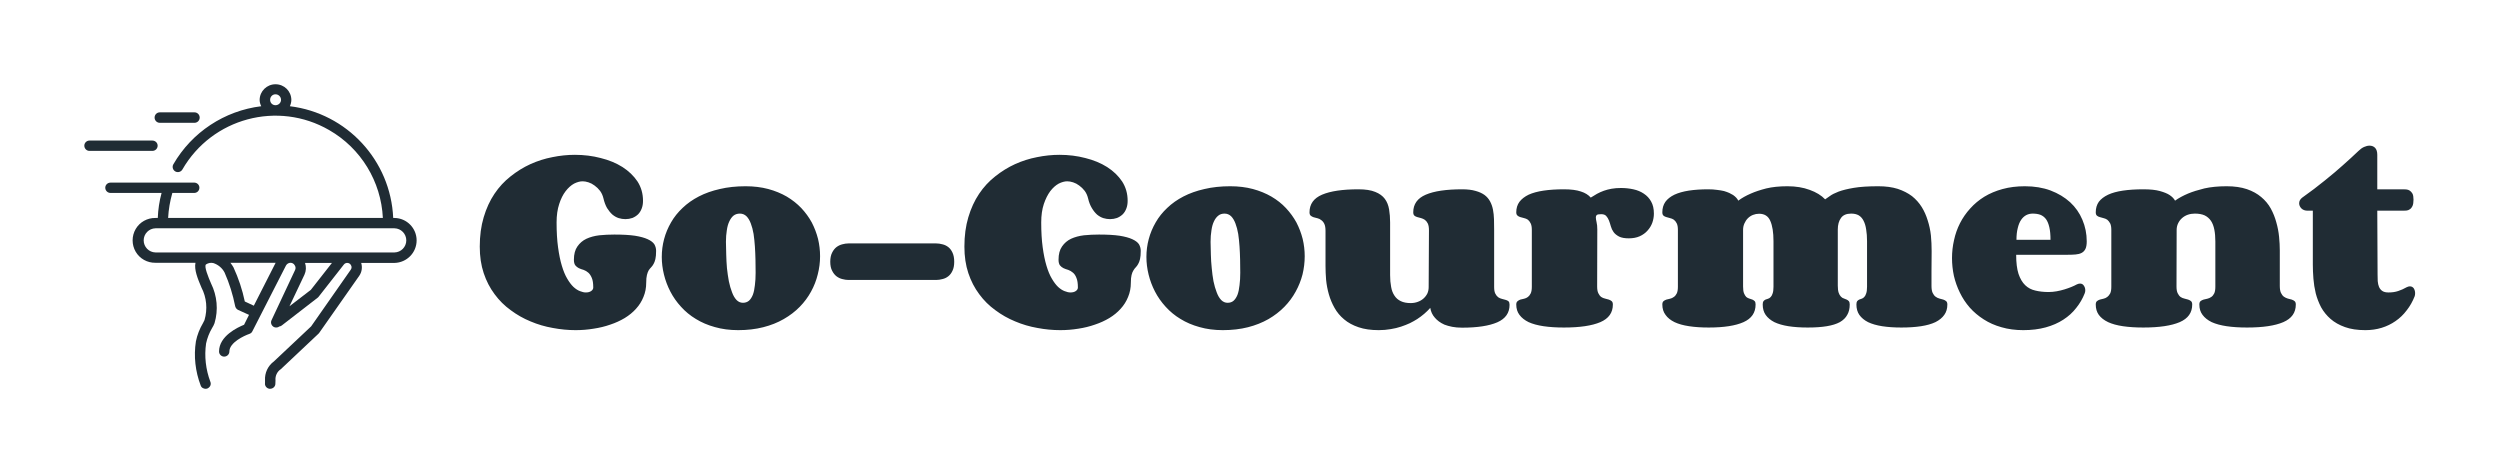
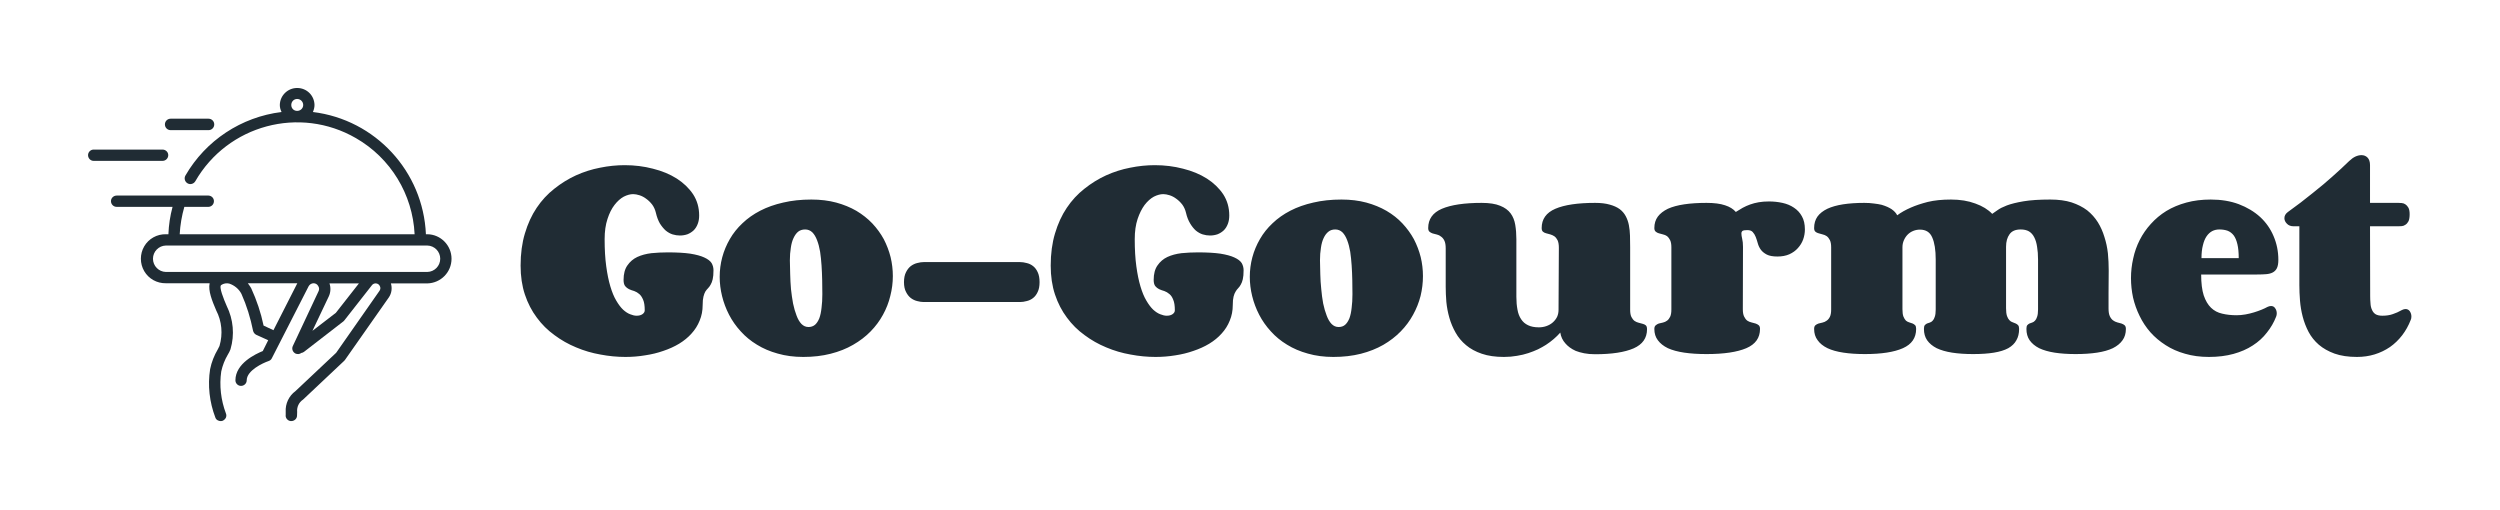
- <svg xmlns="http://www.w3.org/2000/svg" version="1.1" viewBox="0 0 17.183 3.252">
-   <g transform="matrix(1,0,0,1,3.265531,1.001129)">
+ <svg xmlns="http://www.w3.org/2000/svg" version="1.1" viewBox="0 0 15.709 3.199">
+   <g transform="matrix(1,0,0,1,3.239243,0.9748405)">
    <g>
-       <path d=" M 1.176 0.942 Q 1.176 0.995 1.157 1.04 Q 1.139 1.085 1.106 1.121 Q 1.074 1.157 1.028 1.185 Q 0.983 1.212 0.929 1.23 Q 0.875 1.249 0.814 1.258 Q 0.754 1.268 0.691 1.268 Q 0.613 1.268 0.534 1.253 Q 0.454 1.239 0.381 1.208 Q 0.308 1.178 0.245 1.131 Q 0.181 1.085 0.134 1.021 Q 0.086 0.957 0.059 0.876 Q 0.032 0.795 0.032 0.694 Q 0.032 0.582 0.059 0.492 Q 0.086 0.401 0.133 0.331 Q 0.18 0.261 0.244 0.211 Q 0.308 0.16 0.38 0.127 Q 0.453 0.094 0.531 0.079 Q 0.609 0.063 0.686 0.063 Q 0.779 0.063 0.863 0.085 Q 0.948 0.106 1.013 0.147 Q 1.077 0.188 1.116 0.246 Q 1.154 0.305 1.154 0.379 Q 1.154 0.409 1.145 0.432 Q 1.136 0.456 1.12 0.472 Q 1.103 0.488 1.081 0.497 Q 1.058 0.505 1.033 0.505 Q 1.01 0.505 0.987 0.498 Q 0.965 0.491 0.944 0.474 Q 0.924 0.456 0.907 0.429 Q 0.891 0.401 0.882 0.362 Q 0.875 0.333 0.859 0.311 Q 0.842 0.289 0.821 0.274 Q 0.801 0.259 0.779 0.252 Q 0.757 0.245 0.739 0.245 Q 0.712 0.245 0.68 0.261 Q 0.649 0.278 0.622 0.313 Q 0.595 0.348 0.578 0.401 Q 0.56 0.455 0.56 0.528 Q 0.56 0.625 0.57 0.698 Q 0.58 0.772 0.596 0.825 Q 0.612 0.879 0.633 0.914 Q 0.654 0.95 0.676 0.971 Q 0.699 0.992 0.721 1 Q 0.743 1.009 0.761 1.009 Q 0.784 1.009 0.798 0.999 Q 0.812 0.989 0.812 0.975 Q 0.812 0.932 0.802 0.909 Q 0.792 0.885 0.778 0.873 Q 0.763 0.86 0.746 0.854 Q 0.728 0.849 0.713 0.842 Q 0.699 0.835 0.689 0.823 Q 0.679 0.81 0.679 0.784 Q 0.679 0.727 0.703 0.693 Q 0.727 0.658 0.765 0.64 Q 0.804 0.622 0.854 0.616 Q 0.904 0.611 0.957 0.611 Q 1.042 0.611 1.098 0.619 Q 1.154 0.628 1.186 0.643 Q 1.219 0.658 1.232 0.678 Q 1.244 0.699 1.244 0.723 Q 1.244 0.759 1.239 0.78 Q 1.234 0.801 1.226 0.814 Q 1.219 0.827 1.21 0.836 Q 1.201 0.845 1.193 0.857 Q 1.186 0.869 1.181 0.889 Q 1.176 0.908 1.176 0.942 M 1.808 1.268 Q 1.721 1.268 1.648 1.247 Q 1.575 1.227 1.517 1.191 Q 1.459 1.156 1.415 1.107 Q 1.371 1.059 1.342 1.003 Q 1.313 0.947 1.298 0.886 Q 1.283 0.825 1.283 0.765 Q 1.283 0.702 1.299 0.642 Q 1.315 0.582 1.347 0.527 Q 1.378 0.473 1.426 0.428 Q 1.474 0.382 1.538 0.349 Q 1.602 0.316 1.682 0.298 Q 1.762 0.279 1.859 0.279 Q 1.944 0.279 2.015 0.298 Q 2.085 0.317 2.142 0.35 Q 2.199 0.384 2.242 0.429 Q 2.285 0.475 2.314 0.528 Q 2.342 0.582 2.357 0.641 Q 2.371 0.7 2.371 0.76 Q 2.371 0.823 2.355 0.885 Q 2.34 0.947 2.309 1.003 Q 2.278 1.06 2.231 1.108 Q 2.184 1.156 2.121 1.192 Q 2.059 1.228 1.98 1.248 Q 1.902 1.268 1.808 1.268 M 1.841 1.08 Q 1.865 1.08 1.882 1.066 Q 1.898 1.052 1.909 1.025 Q 1.919 0.998 1.923 0.959 Q 1.928 0.921 1.928 0.873 Q 1.928 0.831 1.927 0.785 Q 1.926 0.738 1.923 0.693 Q 1.92 0.648 1.914 0.607 Q 1.907 0.566 1.895 0.535 Q 1.883 0.503 1.865 0.485 Q 1.846 0.467 1.82 0.467 Q 1.794 0.467 1.776 0.481 Q 1.759 0.495 1.747 0.521 Q 1.735 0.546 1.73 0.582 Q 1.724 0.618 1.724 0.661 Q 1.724 0.702 1.726 0.749 Q 1.727 0.795 1.731 0.842 Q 1.736 0.888 1.744 0.932 Q 1.753 0.975 1.766 1.008 Q 1.778 1.041 1.797 1.061 Q 1.816 1.08 1.841 1.08 M 2.441 0.798 Q 2.441 0.76 2.454 0.735 Q 2.466 0.711 2.484 0.697 Q 2.503 0.683 2.524 0.678 Q 2.546 0.672 2.565 0.672 L 3.17 0.672 Q 3.19 0.672 3.212 0.678 Q 3.234 0.683 3.252 0.697 Q 3.27 0.711 3.281 0.735 Q 3.293 0.76 3.293 0.798 Q 3.293 0.836 3.281 0.86 Q 3.27 0.884 3.252 0.898 Q 3.234 0.912 3.212 0.917 Q 3.19 0.923 3.17 0.923 L 2.565 0.923 Q 2.546 0.923 2.524 0.917 Q 2.503 0.912 2.484 0.898 Q 2.466 0.884 2.454 0.86 Q 2.441 0.836 2.441 0.798 M 4.507 0.942 Q 4.507 0.995 4.488 1.04 Q 4.47 1.085 4.437 1.121 Q 4.405 1.157 4.359 1.185 Q 4.314 1.212 4.26 1.23 Q 4.206 1.249 4.146 1.258 Q 4.085 1.268 4.022 1.268 Q 3.944 1.268 3.865 1.253 Q 3.785 1.239 3.712 1.208 Q 3.639 1.178 3.576 1.131 Q 3.512 1.085 3.465 1.021 Q 3.417 0.957 3.39 0.876 Q 3.363 0.795 3.363 0.694 Q 3.363 0.582 3.39 0.492 Q 3.417 0.401 3.464 0.331 Q 3.511 0.261 3.575 0.211 Q 3.639 0.16 3.711 0.127 Q 3.784 0.094 3.862 0.079 Q 3.94 0.063 4.017 0.063 Q 4.11 0.063 4.194 0.085 Q 4.279 0.106 4.344 0.147 Q 4.408 0.188 4.447 0.246 Q 4.485 0.305 4.485 0.379 Q 4.485 0.409 4.476 0.432 Q 4.467 0.456 4.451 0.472 Q 4.434 0.488 4.412 0.497 Q 4.389 0.505 4.364 0.505 Q 4.341 0.505 4.318 0.498 Q 4.296 0.491 4.275 0.474 Q 4.255 0.456 4.239 0.429 Q 4.222 0.401 4.213 0.362 Q 4.206 0.333 4.19 0.311 Q 4.173 0.289 4.152 0.274 Q 4.132 0.259 4.11 0.252 Q 4.088 0.245 4.07 0.245 Q 4.043 0.245 4.011 0.261 Q 3.98 0.278 3.953 0.313 Q 3.927 0.348 3.909 0.401 Q 3.891 0.455 3.891 0.528 Q 3.891 0.625 3.901 0.698 Q 3.911 0.772 3.927 0.825 Q 3.943 0.879 3.964 0.914 Q 3.985 0.95 4.007 0.971 Q 4.03 0.992 4.052 1 Q 4.074 1.009 4.092 1.009 Q 4.115 1.009 4.129 0.999 Q 4.143 0.989 4.143 0.975 Q 4.143 0.932 4.133 0.909 Q 4.124 0.885 4.109 0.873 Q 4.094 0.86 4.077 0.854 Q 4.059 0.849 4.044 0.842 Q 4.03 0.835 4.02 0.823 Q 4.01 0.81 4.01 0.784 Q 4.01 0.727 4.034 0.693 Q 4.058 0.658 4.096 0.64 Q 4.135 0.622 4.185 0.616 Q 4.235 0.611 4.288 0.611 Q 4.373 0.611 4.429 0.619 Q 4.485 0.628 4.517 0.643 Q 4.55 0.658 4.563 0.678 Q 4.575 0.699 4.575 0.723 Q 4.575 0.759 4.57 0.78 Q 4.565 0.801 4.557 0.814 Q 4.55 0.827 4.541 0.836 Q 4.532 0.845 4.525 0.857 Q 4.517 0.869 4.512 0.889 Q 4.507 0.908 4.507 0.942 M 5.139 1.268 Q 5.052 1.268 4.979 1.247 Q 4.906 1.227 4.848 1.191 Q 4.79 1.156 4.746 1.107 Q 4.702 1.059 4.673 1.003 Q 4.644 0.947 4.629 0.886 Q 4.614 0.825 4.614 0.765 Q 4.614 0.702 4.63 0.642 Q 4.646 0.582 4.678 0.527 Q 4.709 0.473 4.757 0.428 Q 4.805 0.382 4.869 0.349 Q 4.933 0.316 5.013 0.298 Q 5.093 0.279 5.19 0.279 Q 5.275 0.279 5.346 0.298 Q 5.416 0.317 5.473 0.35 Q 5.531 0.384 5.573 0.429 Q 5.616 0.475 5.645 0.528 Q 5.673 0.582 5.688 0.641 Q 5.702 0.7 5.702 0.76 Q 5.702 0.823 5.687 0.885 Q 5.671 0.947 5.64 1.003 Q 5.609 1.06 5.562 1.108 Q 5.515 1.156 5.453 1.192 Q 5.39 1.228 5.312 1.248 Q 5.233 1.268 5.139 1.268 M 5.172 1.08 Q 5.197 1.08 5.213 1.066 Q 5.229 1.052 5.24 1.025 Q 5.25 0.998 5.254 0.959 Q 5.259 0.921 5.259 0.873 Q 5.259 0.831 5.258 0.785 Q 5.257 0.738 5.254 0.693 Q 5.251 0.648 5.245 0.607 Q 5.238 0.566 5.226 0.535 Q 5.214 0.503 5.196 0.485 Q 5.177 0.467 5.151 0.467 Q 5.125 0.467 5.108 0.481 Q 5.09 0.495 5.078 0.521 Q 5.066 0.546 5.061 0.582 Q 5.055 0.618 5.055 0.661 Q 5.055 0.702 5.057 0.749 Q 5.058 0.795 5.063 0.842 Q 5.067 0.888 5.075 0.932 Q 5.084 0.975 5.097 1.008 Q 5.109 1.041 5.128 1.061 Q 5.147 1.08 5.172 1.08 M 6.556 0.582 Q 6.556 0.552 6.548 0.535 Q 6.54 0.519 6.528 0.51 Q 6.516 0.502 6.502 0.498 Q 6.488 0.495 6.476 0.491 Q 6.464 0.488 6.456 0.481 Q 6.448 0.474 6.448 0.458 Q 6.448 0.374 6.534 0.337 Q 6.62 0.3 6.784 0.3 Q 6.839 0.3 6.876 0.311 Q 6.913 0.321 6.938 0.339 Q 6.962 0.357 6.976 0.383 Q 6.99 0.409 6.996 0.44 Q 7.002 0.471 7.003 0.506 Q 7.004 0.541 7.004 0.579 L 7.004 0.972 Q 7.004 1.001 7.012 1.017 Q 7.02 1.033 7.032 1.042 Q 7.044 1.05 7.057 1.053 Q 7.071 1.056 7.083 1.06 Q 7.095 1.063 7.103 1.07 Q 7.11 1.077 7.11 1.094 Q 7.11 1.177 7.026 1.214 Q 6.941 1.251 6.784 1.251 Q 6.745 1.251 6.715 1.245 Q 6.685 1.239 6.662 1.23 Q 6.64 1.22 6.624 1.208 Q 6.608 1.196 6.597 1.183 Q 6.571 1.154 6.565 1.115 Q 6.527 1.158 6.475 1.192 Q 6.453 1.206 6.425 1.22 Q 6.397 1.233 6.364 1.244 Q 6.331 1.255 6.293 1.261 Q 6.254 1.268 6.211 1.268 Q 6.13 1.268 6.072 1.248 Q 6.013 1.228 5.973 1.194 Q 5.932 1.16 5.907 1.115 Q 5.882 1.071 5.868 1.022 Q 5.854 0.973 5.849 0.922 Q 5.845 0.872 5.845 0.827 L 5.845 0.586 Q 5.845 0.555 5.837 0.538 Q 5.829 0.521 5.816 0.512 Q 5.804 0.502 5.79 0.499 Q 5.776 0.496 5.763 0.492 Q 5.751 0.488 5.743 0.481 Q 5.735 0.474 5.735 0.458 Q 5.735 0.374 5.821 0.337 Q 5.908 0.3 6.071 0.3 Q 6.144 0.3 6.187 0.318 Q 6.23 0.335 6.253 0.366 Q 6.275 0.396 6.282 0.438 Q 6.289 0.48 6.289 0.528 L 6.289 0.89 Q 6.289 0.935 6.296 0.971 Q 6.302 1.006 6.319 1.031 Q 6.335 1.056 6.363 1.069 Q 6.39 1.082 6.43 1.082 Q 6.456 1.082 6.478 1.074 Q 6.501 1.066 6.518 1.051 Q 6.535 1.036 6.545 1.016 Q 6.554 0.996 6.554 0.972 L 6.556 0.582 M 7.712 0.968 Q 7.712 0.998 7.72 1.014 Q 7.728 1.031 7.74 1.04 Q 7.752 1.048 7.766 1.051 Q 7.78 1.055 7.792 1.058 Q 7.804 1.062 7.812 1.069 Q 7.82 1.076 7.82 1.092 Q 7.82 1.176 7.734 1.213 Q 7.647 1.25 7.484 1.25 Q 7.405 1.25 7.344 1.241 Q 7.283 1.232 7.241 1.213 Q 7.2 1.193 7.178 1.163 Q 7.156 1.134 7.156 1.092 Q 7.156 1.076 7.165 1.069 Q 7.173 1.062 7.184 1.058 Q 7.196 1.055 7.21 1.052 Q 7.224 1.049 7.236 1.04 Q 7.247 1.032 7.255 1.016 Q 7.263 1 7.263 0.97 L 7.263 0.579 Q 7.263 0.55 7.255 0.534 Q 7.247 0.518 7.236 0.509 Q 7.224 0.501 7.21 0.498 Q 7.196 0.495 7.184 0.491 Q 7.173 0.488 7.165 0.481 Q 7.156 0.474 7.156 0.458 Q 7.156 0.416 7.178 0.386 Q 7.2 0.357 7.241 0.337 Q 7.283 0.318 7.344 0.309 Q 7.405 0.3 7.484 0.3 Q 7.556 0.3 7.6 0.315 Q 7.644 0.329 7.668 0.357 Q 7.689 0.344 7.711 0.331 Q 7.733 0.319 7.758 0.31 Q 7.783 0.301 7.812 0.296 Q 7.841 0.291 7.876 0.291 Q 7.92 0.291 7.961 0.3 Q 8.002 0.309 8.033 0.33 Q 8.065 0.351 8.083 0.384 Q 8.102 0.417 8.102 0.467 Q 8.102 0.499 8.091 0.53 Q 8.08 0.56 8.058 0.584 Q 8.037 0.608 8.004 0.623 Q 7.972 0.637 7.929 0.637 Q 7.887 0.637 7.863 0.625 Q 7.838 0.612 7.825 0.594 Q 7.812 0.576 7.806 0.554 Q 7.8 0.532 7.793 0.514 Q 7.786 0.496 7.774 0.483 Q 7.763 0.471 7.74 0.471 Q 7.718 0.471 7.71 0.476 Q 7.703 0.482 7.703 0.492 Q 7.703 0.505 7.708 0.526 Q 7.713 0.546 7.713 0.576 L 7.712 0.968 M 9.279 0.369 Q 9.292 0.361 9.312 0.346 Q 9.332 0.331 9.371 0.316 Q 9.411 0.301 9.476 0.29 Q 9.541 0.279 9.644 0.279 Q 9.721 0.279 9.778 0.297 Q 9.835 0.316 9.876 0.347 Q 9.916 0.379 9.943 0.422 Q 9.969 0.464 9.984 0.514 Q 10 0.563 10.006 0.617 Q 10.011 0.67 10.011 0.723 L 10.011 0.73 Q 10.011 0.817 10.01 0.865 Q 10.01 0.912 10.01 0.934 Q 10.01 0.956 10.01 0.96 Q 10.01 0.964 10.01 0.964 Q 10.01 0.995 10.018 1.012 Q 10.026 1.029 10.038 1.038 Q 10.05 1.047 10.065 1.051 Q 10.079 1.054 10.091 1.058 Q 10.103 1.062 10.111 1.069 Q 10.119 1.076 10.119 1.092 Q 10.119 1.134 10.098 1.163 Q 10.077 1.193 10.037 1.213 Q 9.997 1.232 9.938 1.241 Q 9.879 1.25 9.803 1.25 Q 9.729 1.25 9.671 1.241 Q 9.614 1.232 9.574 1.213 Q 9.535 1.193 9.514 1.163 Q 9.494 1.134 9.494 1.092 Q 9.494 1.076 9.499 1.069 Q 9.505 1.062 9.513 1.058 Q 9.521 1.055 9.53 1.052 Q 9.54 1.049 9.548 1.04 Q 9.556 1.032 9.561 1.016 Q 9.567 1 9.567 0.97 L 9.567 0.656 Q 9.567 0.611 9.561 0.576 Q 9.556 0.541 9.543 0.516 Q 9.531 0.492 9.51 0.479 Q 9.489 0.467 9.458 0.467 Q 9.409 0.467 9.388 0.497 Q 9.366 0.527 9.366 0.576 L 9.366 0.962 Q 9.366 0.993 9.372 1.011 Q 9.378 1.028 9.387 1.037 Q 9.396 1.047 9.407 1.05 Q 9.417 1.054 9.427 1.058 Q 9.436 1.062 9.442 1.069 Q 9.448 1.076 9.448 1.092 Q 9.448 1.134 9.431 1.163 Q 9.415 1.193 9.38 1.213 Q 9.345 1.232 9.29 1.241 Q 9.236 1.25 9.159 1.25 Q 9.085 1.25 9.027 1.241 Q 8.97 1.232 8.93 1.213 Q 8.891 1.193 8.87 1.163 Q 8.85 1.134 8.85 1.092 Q 8.85 1.076 8.855 1.069 Q 8.861 1.062 8.869 1.058 Q 8.877 1.055 8.887 1.052 Q 8.897 1.049 8.905 1.04 Q 8.913 1.032 8.918 1.016 Q 8.924 1 8.924 0.97 L 8.924 0.656 Q 8.924 0.566 8.902 0.517 Q 8.881 0.468 8.825 0.468 Q 8.803 0.468 8.783 0.476 Q 8.763 0.484 8.748 0.499 Q 8.733 0.514 8.724 0.535 Q 8.715 0.555 8.715 0.579 L 8.715 0.968 Q 8.715 0.998 8.721 1.014 Q 8.728 1.031 8.737 1.04 Q 8.747 1.048 8.758 1.051 Q 8.769 1.055 8.779 1.058 Q 8.788 1.062 8.795 1.069 Q 8.801 1.076 8.801 1.092 Q 8.801 1.176 8.718 1.213 Q 8.635 1.25 8.479 1.25 Q 8.403 1.25 8.344 1.241 Q 8.284 1.232 8.244 1.213 Q 8.203 1.193 8.182 1.163 Q 8.16 1.134 8.16 1.092 Q 8.16 1.076 8.168 1.069 Q 8.176 1.062 8.188 1.058 Q 8.199 1.055 8.213 1.052 Q 8.227 1.049 8.239 1.04 Q 8.251 1.032 8.259 1.016 Q 8.267 1 8.267 0.97 L 8.267 0.579 Q 8.267 0.55 8.259 0.534 Q 8.251 0.518 8.239 0.509 Q 8.227 0.501 8.213 0.498 Q 8.199 0.495 8.188 0.491 Q 8.176 0.488 8.168 0.481 Q 8.16 0.474 8.16 0.458 Q 8.16 0.416 8.181 0.386 Q 8.202 0.357 8.243 0.337 Q 8.284 0.318 8.342 0.309 Q 8.401 0.3 8.475 0.3 Q 8.509 0.3 8.536 0.304 Q 8.563 0.307 8.584 0.312 Q 8.604 0.318 8.62 0.325 Q 8.635 0.332 8.646 0.339 Q 8.672 0.357 8.682 0.378 Q 8.718 0.351 8.769 0.329 Q 8.812 0.31 8.874 0.294 Q 8.936 0.279 9.02 0.279 Q 9.106 0.279 9.173 0.304 Q 9.24 0.328 9.279 0.369 M 10.706 0.467 Q 10.682 0.467 10.662 0.477 Q 10.641 0.488 10.626 0.51 Q 10.611 0.532 10.603 0.566 Q 10.594 0.6 10.594 0.647 L 10.828 0.647 Q 10.828 0.595 10.82 0.561 Q 10.812 0.526 10.797 0.505 Q 10.781 0.484 10.758 0.475 Q 10.735 0.467 10.706 0.467 M 10.652 0.279 Q 10.75 0.279 10.828 0.308 Q 10.907 0.338 10.963 0.389 Q 11.018 0.44 11.047 0.509 Q 11.077 0.579 11.077 0.658 Q 11.077 0.691 11.068 0.71 Q 11.059 0.728 11.042 0.737 Q 11.025 0.746 11 0.748 Q 10.975 0.75 10.944 0.75 L 10.592 0.75 Q 10.592 0.831 10.608 0.881 Q 10.625 0.931 10.654 0.959 Q 10.683 0.987 10.724 0.996 Q 10.765 1.006 10.815 1.006 Q 10.841 1.006 10.87 1.001 Q 10.898 0.996 10.924 0.988 Q 10.95 0.98 10.972 0.971 Q 10.994 0.962 11.008 0.954 Q 11.02 0.948 11.031 0.948 Q 11.048 0.948 11.057 0.962 Q 11.067 0.976 11.067 0.994 Q 11.067 1 11.066 1.005 Q 11.065 1.01 11.063 1.015 Q 11.042 1.069 11.005 1.115 Q 10.969 1.162 10.916 1.196 Q 10.864 1.23 10.795 1.249 Q 10.726 1.268 10.641 1.268 Q 10.559 1.268 10.491 1.248 Q 10.423 1.229 10.369 1.194 Q 10.314 1.159 10.273 1.113 Q 10.232 1.066 10.205 1.01 Q 10.178 0.955 10.164 0.895 Q 10.151 0.834 10.151 0.773 Q 10.151 0.71 10.165 0.649 Q 10.178 0.588 10.206 0.533 Q 10.234 0.478 10.276 0.432 Q 10.318 0.385 10.373 0.351 Q 10.429 0.317 10.499 0.298 Q 10.568 0.279 10.652 0.279 M 11.694 0.968 Q 11.694 0.998 11.702 1.014 Q 11.71 1.031 11.722 1.04 Q 11.734 1.048 11.748 1.051 Q 11.762 1.055 11.774 1.058 Q 11.786 1.062 11.794 1.069 Q 11.802 1.076 11.802 1.092 Q 11.802 1.176 11.716 1.213 Q 11.629 1.25 11.466 1.25 Q 11.387 1.25 11.326 1.241 Q 11.265 1.232 11.224 1.213 Q 11.182 1.193 11.16 1.163 Q 11.139 1.134 11.139 1.092 Q 11.139 1.076 11.147 1.069 Q 11.155 1.062 11.167 1.058 Q 11.178 1.055 11.192 1.052 Q 11.206 1.049 11.218 1.04 Q 11.229 1.032 11.238 1.016 Q 11.246 1 11.246 0.97 L 11.246 0.579 Q 11.246 0.55 11.238 0.534 Q 11.229 0.518 11.218 0.509 Q 11.206 0.501 11.192 0.498 Q 11.178 0.495 11.167 0.491 Q 11.155 0.488 11.147 0.481 Q 11.139 0.474 11.139 0.458 Q 11.139 0.416 11.16 0.386 Q 11.182 0.357 11.224 0.337 Q 11.265 0.318 11.326 0.309 Q 11.387 0.3 11.466 0.3 Q 11.538 0.3 11.58 0.312 Q 11.623 0.324 11.646 0.339 Q 11.673 0.357 11.684 0.378 Q 11.722 0.351 11.774 0.329 Q 11.82 0.31 11.885 0.294 Q 11.951 0.279 12.039 0.279 Q 12.119 0.279 12.178 0.299 Q 12.236 0.319 12.276 0.353 Q 12.317 0.387 12.342 0.432 Q 12.367 0.478 12.38 0.527 Q 12.394 0.576 12.399 0.626 Q 12.404 0.676 12.404 0.721 L 12.404 0.964 Q 12.404 0.995 12.412 1.012 Q 12.42 1.029 12.432 1.038 Q 12.445 1.047 12.459 1.051 Q 12.473 1.054 12.486 1.058 Q 12.498 1.062 12.506 1.069 Q 12.514 1.076 12.514 1.092 Q 12.514 1.176 12.428 1.213 Q 12.342 1.25 12.179 1.25 Q 12.1 1.25 12.039 1.241 Q 11.978 1.232 11.936 1.213 Q 11.895 1.193 11.873 1.163 Q 11.851 1.134 11.851 1.092 Q 11.851 1.076 11.859 1.069 Q 11.867 1.062 11.88 1.058 Q 11.892 1.055 11.906 1.052 Q 11.92 1.049 11.933 1.04 Q 11.945 1.032 11.953 1.016 Q 11.961 1 11.961 0.97 L 11.961 0.658 Q 11.961 0.612 11.954 0.577 Q 11.947 0.541 11.931 0.517 Q 11.914 0.492 11.887 0.479 Q 11.86 0.467 11.82 0.467 Q 11.794 0.467 11.771 0.475 Q 11.749 0.483 11.732 0.498 Q 11.715 0.513 11.705 0.534 Q 11.695 0.555 11.695 0.579 L 11.694 0.968 M 13.076 0.885 Q 13.076 0.909 13.077 0.931 Q 13.079 0.954 13.086 0.971 Q 13.094 0.989 13.109 0.999 Q 13.124 1.009 13.151 1.009 Q 13.189 1.009 13.218 0.999 Q 13.246 0.99 13.276 0.973 Q 13.288 0.967 13.298 0.967 Q 13.315 0.967 13.325 0.981 Q 13.334 0.996 13.334 1.014 Q 13.334 1.027 13.331 1.035 Q 13.31 1.089 13.276 1.132 Q 13.243 1.176 13.199 1.206 Q 13.156 1.236 13.104 1.252 Q 13.052 1.268 12.992 1.268 Q 12.91 1.268 12.852 1.247 Q 12.793 1.226 12.753 1.191 Q 12.713 1.156 12.688 1.111 Q 12.664 1.065 12.651 1.015 Q 12.639 0.965 12.635 0.914 Q 12.631 0.863 12.631 0.817 L 12.631 0.447 L 12.595 0.447 Q 12.568 0.447 12.552 0.431 Q 12.537 0.415 12.537 0.396 Q 12.537 0.374 12.557 0.358 Q 12.643 0.297 12.714 0.239 Q 12.785 0.182 12.836 0.136 Q 12.896 0.083 12.944 0.037 Q 12.963 0.018 12.983 0.009 Q 13.003 0 13.021 0 Q 13.044 0 13.059 0.015 Q 13.074 0.031 13.074 0.063 L 13.074 0.3 L 13.253 0.3 Q 13.262 0.3 13.274 0.301 Q 13.286 0.302 13.297 0.309 Q 13.308 0.316 13.316 0.33 Q 13.323 0.344 13.323 0.371 Q 13.323 0.399 13.316 0.415 Q 13.309 0.43 13.298 0.437 Q 13.287 0.445 13.275 0.446 Q 13.263 0.447 13.253 0.447 L 13.074 0.447 L 13.076 0.885" fill="#202c34" fill-rule="nonzero" />
+       <path d=" M 1.176 0.942 Q 1.176 0.995 1.157 1.04 Q 1.139 1.085 1.106 1.121 Q 1.074 1.157 1.028 1.185 Q 0.983 1.212 0.929 1.23 Q 0.875 1.249 0.814 1.258 Q 0.754 1.268 0.691 1.268 Q 0.613 1.268 0.534 1.253 Q 0.454 1.239 0.381 1.208 Q 0.308 1.178 0.245 1.131 Q 0.181 1.085 0.134 1.021 Q 0.086 0.957 0.059 0.876 Q 0.032 0.795 0.032 0.694 Q 0.032 0.582 0.059 0.492 Q 0.086 0.401 0.133 0.331 Q 0.18 0.261 0.244 0.211 Q 0.308 0.16 0.38 0.127 Q 0.453 0.094 0.531 0.079 Q 0.609 0.063 0.686 0.063 Q 0.779 0.063 0.863 0.085 Q 0.948 0.106 1.013 0.147 Q 1.077 0.188 1.116 0.246 Q 1.154 0.305 1.154 0.379 Q 1.154 0.409 1.145 0.432 Q 1.136 0.456 1.12 0.472 Q 1.103 0.488 1.081 0.497 Q 1.058 0.505 1.033 0.505 Q 1.01 0.505 0.987 0.498 Q 0.965 0.491 0.944 0.474 Q 0.924 0.456 0.907 0.429 Q 0.891 0.401 0.882 0.362 Q 0.875 0.333 0.859 0.311 Q 0.842 0.289 0.821 0.274 Q 0.801 0.259 0.779 0.252 Q 0.757 0.245 0.739 0.245 Q 0.712 0.245 0.68 0.261 Q 0.649 0.278 0.622 0.313 Q 0.595 0.348 0.578 0.401 Q 0.56 0.455 0.56 0.528 Q 0.56 0.625 0.57 0.698 Q 0.58 0.772 0.596 0.825 Q 0.612 0.879 0.633 0.914 Q 0.654 0.95 0.676 0.971 Q 0.699 0.992 0.721 1 Q 0.743 1.009 0.761 1.009 Q 0.784 1.009 0.798 0.999 Q 0.812 0.989 0.812 0.975 Q 0.812 0.932 0.802 0.909 Q 0.792 0.885 0.778 0.873 Q 0.763 0.86 0.746 0.854 Q 0.728 0.849 0.713 0.842 Q 0.699 0.835 0.689 0.823 Q 0.679 0.81 0.679 0.784 Q 0.679 0.727 0.703 0.693 Q 0.727 0.658 0.765 0.64 Q 0.804 0.622 0.854 0.616 Q 0.904 0.611 0.957 0.611 Q 1.042 0.611 1.098 0.619 Q 1.154 0.628 1.186 0.643 Q 1.219 0.658 1.232 0.678 Q 1.244 0.699 1.244 0.723 Q 1.244 0.759 1.239 0.78 Q 1.234 0.801 1.226 0.814 Q 1.219 0.827 1.21 0.836 Q 1.201 0.845 1.193 0.857 Q 1.186 0.869 1.181 0.889 Q 1.176 0.908 1.176 0.942 M 1.808 1.268 Q 1.721 1.268 1.648 1.247 Q 1.575 1.227 1.517 1.191 Q 1.459 1.156 1.415 1.107 Q 1.371 1.059 1.342 1.003 Q 1.313 0.947 1.298 0.886 Q 1.283 0.825 1.283 0.765 Q 1.283 0.702 1.299 0.642 Q 1.315 0.582 1.347 0.527 Q 1.378 0.473 1.426 0.428 Q 1.474 0.382 1.538 0.349 Q 1.602 0.316 1.682 0.298 Q 1.762 0.279 1.859 0.279 Q 1.944 0.279 2.015 0.298 Q 2.085 0.317 2.142 0.35 Q 2.199 0.384 2.242 0.429 Q 2.285 0.475 2.314 0.528 Q 2.342 0.582 2.357 0.641 Q 2.371 0.7 2.371 0.76 Q 2.371 0.823 2.355 0.885 Q 2.34 0.947 2.309 1.003 Q 2.278 1.06 2.231 1.108 Q 2.184 1.156 2.121 1.192 Q 2.059 1.228 1.98 1.248 Q 1.902 1.268 1.808 1.268 M 1.841 1.08 Q 1.865 1.08 1.882 1.066 Q 1.898 1.052 1.909 1.025 Q 1.919 0.998 1.923 0.959 Q 1.928 0.921 1.928 0.873 Q 1.928 0.831 1.927 0.785 Q 1.926 0.738 1.923 0.693 Q 1.92 0.648 1.914 0.607 Q 1.907 0.566 1.895 0.535 Q 1.883 0.503 1.865 0.485 Q 1.846 0.467 1.82 0.467 Q 1.794 0.467 1.776 0.481 Q 1.759 0.495 1.747 0.521 Q 1.735 0.546 1.73 0.582 Q 1.724 0.618 1.724 0.661 Q 1.724 0.702 1.726 0.749 Q 1.727 0.795 1.731 0.842 Q 1.736 0.888 1.744 0.932 Q 1.753 0.975 1.766 1.008 Q 1.778 1.041 1.797 1.061 Q 1.816 1.08 1.841 1.08 M 2.441 0.798 Q 2.441 0.76 2.454 0.735 Q 2.466 0.711 2.484 0.697 Q 2.503 0.683 2.524 0.678 Q 2.546 0.672 2.565 0.672 L 3.17 0.672 Q 3.19 0.672 3.212 0.678 Q 3.234 0.683 3.252 0.697 Q 3.27 0.711 3.281 0.735 Q 3.293 0.76 3.293 0.798 Q 3.293 0.836 3.281 0.86 Q 3.27 0.884 3.252 0.898 Q 3.234 0.912 3.212 0.917 Q 3.19 0.923 3.17 0.923 L 2.565 0.923 Q 2.546 0.923 2.524 0.917 Q 2.503 0.912 2.484 0.898 Q 2.466 0.884 2.454 0.86 Q 2.441 0.836 2.441 0.798 M 4.507 0.942 Q 4.507 0.995 4.488 1.04 Q 4.47 1.085 4.437 1.121 Q 4.405 1.157 4.359 1.185 Q 4.314 1.212 4.26 1.23 Q 4.206 1.249 4.146 1.258 Q 4.085 1.268 4.022 1.268 Q 3.944 1.268 3.865 1.253 Q 3.785 1.239 3.712 1.208 Q 3.639 1.178 3.576 1.131 Q 3.512 1.085 3.465 1.021 Q 3.417 0.957 3.39 0.876 Q 3.363 0.795 3.363 0.694 Q 3.363 0.582 3.39 0.492 Q 3.417 0.401 3.464 0.331 Q 3.511 0.261 3.575 0.211 Q 3.639 0.16 3.711 0.127 Q 3.784 0.094 3.862 0.079 Q 3.94 0.063 4.017 0.063 Q 4.11 0.063 4.194 0.085 Q 4.279 0.106 4.344 0.147 Q 4.408 0.188 4.447 0.246 Q 4.485 0.305 4.485 0.379 Q 4.485 0.409 4.476 0.432 Q 4.467 0.456 4.451 0.472 Q 4.434 0.488 4.412 0.497 Q 4.389 0.505 4.364 0.505 Q 4.341 0.505 4.318 0.498 Q 4.296 0.491 4.275 0.474 Q 4.255 0.456 4.239 0.429 Q 4.222 0.401 4.213 0.362 Q 4.206 0.333 4.19 0.311 Q 4.173 0.289 4.152 0.274 Q 4.132 0.259 4.11 0.252 Q 4.088 0.245 4.07 0.245 Q 4.043 0.245 4.011 0.261 Q 3.98 0.278 3.953 0.313 Q 3.927 0.348 3.909 0.401 Q 3.891 0.455 3.891 0.528 Q 3.891 0.625 3.901 0.698 Q 3.911 0.772 3.927 0.825 Q 3.943 0.879 3.964 0.914 Q 3.985 0.95 4.007 0.971 Q 4.03 0.992 4.052 1 Q 4.074 1.009 4.092 1.009 Q 4.115 1.009 4.129 0.999 Q 4.143 0.989 4.143 0.975 Q 4.143 0.932 4.133 0.909 Q 4.124 0.885 4.109 0.873 Q 4.094 0.86 4.077 0.854 Q 4.059 0.849 4.044 0.842 Q 4.03 0.835 4.02 0.823 Q 4.01 0.81 4.01 0.784 Q 4.01 0.727 4.034 0.693 Q 4.058 0.658 4.096 0.64 Q 4.135 0.622 4.185 0.616 Q 4.235 0.611 4.288 0.611 Q 4.373 0.611 4.429 0.619 Q 4.485 0.628 4.517 0.643 Q 4.55 0.658 4.563 0.678 Q 4.575 0.699 4.575 0.723 Q 4.575 0.759 4.57 0.78 Q 4.565 0.801 4.557 0.814 Q 4.55 0.827 4.541 0.836 Q 4.532 0.845 4.525 0.857 Q 4.517 0.869 4.512 0.889 Q 4.507 0.908 4.507 0.942 M 5.139 1.268 Q 5.052 1.268 4.979 1.247 Q 4.906 1.227 4.848 1.191 Q 4.79 1.156 4.746 1.107 Q 4.702 1.059 4.673 1.003 Q 4.644 0.947 4.629 0.886 Q 4.614 0.825 4.614 0.765 Q 4.614 0.702 4.63 0.642 Q 4.646 0.582 4.678 0.527 Q 4.709 0.473 4.757 0.428 Q 4.805 0.382 4.869 0.349 Q 4.933 0.316 5.013 0.298 Q 5.093 0.279 5.19 0.279 Q 5.275 0.279 5.346 0.298 Q 5.416 0.317 5.473 0.35 Q 5.531 0.384 5.573 0.429 Q 5.616 0.475 5.645 0.528 Q 5.673 0.582 5.688 0.641 Q 5.702 0.7 5.702 0.76 Q 5.702 0.823 5.687 0.885 Q 5.671 0.947 5.64 1.003 Q 5.609 1.06 5.562 1.108 Q 5.515 1.156 5.453 1.192 Q 5.39 1.228 5.312 1.248 Q 5.233 1.268 5.139 1.268 M 5.172 1.08 Q 5.197 1.08 5.213 1.066 Q 5.229 1.052 5.24 1.025 Q 5.25 0.998 5.254 0.959 Q 5.259 0.921 5.259 0.873 Q 5.259 0.831 5.258 0.785 Q 5.257 0.738 5.254 0.693 Q 5.251 0.648 5.245 0.607 Q 5.238 0.566 5.226 0.535 Q 5.214 0.503 5.196 0.485 Q 5.177 0.467 5.151 0.467 Q 5.125 0.467 5.108 0.481 Q 5.09 0.495 5.078 0.521 Q 5.066 0.546 5.061 0.582 Q 5.055 0.618 5.055 0.661 Q 5.055 0.702 5.057 0.749 Q 5.058 0.795 5.063 0.842 Q 5.067 0.888 5.075 0.932 Q 5.084 0.975 5.097 1.008 Q 5.109 1.041 5.128 1.061 Q 5.147 1.08 5.172 1.08 M 6.556 0.582 Q 6.556 0.552 6.548 0.535 Q 6.54 0.519 6.528 0.51 Q 6.516 0.502 6.502 0.498 Q 6.488 0.495 6.476 0.491 Q 6.464 0.488 6.456 0.481 Q 6.448 0.474 6.448 0.458 Q 6.448 0.374 6.534 0.337 Q 6.62 0.3 6.784 0.3 Q 6.839 0.3 6.876 0.311 Q 6.913 0.321 6.938 0.339 Q 6.962 0.357 6.976 0.383 Q 6.99 0.409 6.996 0.44 Q 7.002 0.471 7.003 0.506 Q 7.004 0.541 7.004 0.579 L 7.004 0.972 Q 7.004 1.001 7.012 1.017 Q 7.02 1.033 7.032 1.042 Q 7.044 1.05 7.057 1.053 Q 7.071 1.056 7.083 1.06 Q 7.095 1.063 7.103 1.07 Q 7.11 1.077 7.11 1.094 Q 7.11 1.177 7.026 1.214 Q 6.941 1.251 6.784 1.251 Q 6.745 1.251 6.715 1.245 Q 6.685 1.239 6.662 1.23 Q 6.64 1.22 6.624 1.208 Q 6.608 1.196 6.597 1.183 Q 6.571 1.154 6.565 1.115 Q 6.527 1.158 6.475 1.192 Q 6.453 1.206 6.425 1.22 Q 6.397 1.233 6.364 1.244 Q 6.331 1.255 6.293 1.261 Q 6.254 1.268 6.211 1.268 Q 6.13 1.268 6.072 1.248 Q 6.013 1.228 5.973 1.194 Q 5.932 1.16 5.907 1.115 Q 5.882 1.071 5.868 1.022 Q 5.854 0.973 5.849 0.922 Q 5.845 0.872 5.845 0.827 L 5.845 0.586 Q 5.845 0.555 5.837 0.538 Q 5.829 0.521 5.816 0.512 Q 5.804 0.502 5.79 0.499 Q 5.776 0.496 5.763 0.492 Q 5.751 0.488 5.743 0.481 Q 5.735 0.474 5.735 0.458 Q 5.735 0.374 5.821 0.337 Q 5.908 0.3 6.071 0.3 Q 6.144 0.3 6.187 0.318 Q 6.23 0.335 6.253 0.366 Q 6.275 0.396 6.282 0.438 Q 6.289 0.48 6.289 0.528 L 6.289 0.89 Q 6.289 0.935 6.296 0.971 Q 6.302 1.006 6.319 1.031 Q 6.335 1.056 6.363 1.069 Q 6.39 1.082 6.43 1.082 Q 6.456 1.082 6.478 1.074 Q 6.501 1.066 6.518 1.051 Q 6.535 1.036 6.545 1.016 Q 6.554 0.996 6.554 0.972 L 6.556 0.582 M 7.712 0.968 Q 7.712 0.998 7.72 1.014 Q 7.728 1.031 7.74 1.04 Q 7.752 1.048 7.766 1.051 Q 7.78 1.055 7.792 1.058 Q 7.804 1.062 7.812 1.069 Q 7.82 1.076 7.82 1.092 Q 7.82 1.176 7.734 1.213 Q 7.647 1.25 7.484 1.25 Q 7.405 1.25 7.344 1.241 Q 7.283 1.232 7.241 1.213 Q 7.2 1.193 7.178 1.163 Q 7.156 1.134 7.156 1.092 Q 7.156 1.076 7.165 1.069 Q 7.173 1.062 7.184 1.058 Q 7.196 1.055 7.21 1.052 Q 7.224 1.049 7.236 1.04 Q 7.247 1.032 7.255 1.016 Q 7.263 1 7.263 0.97 L 7.263 0.579 Q 7.263 0.55 7.255 0.534 Q 7.247 0.518 7.236 0.509 Q 7.224 0.501 7.21 0.498 Q 7.196 0.495 7.184 0.491 Q 7.173 0.488 7.165 0.481 Q 7.156 0.474 7.156 0.458 Q 7.156 0.416 7.178 0.386 Q 7.2 0.357 7.241 0.337 Q 7.283 0.318 7.344 0.309 Q 7.405 0.3 7.484 0.3 Q 7.556 0.3 7.6 0.315 Q 7.644 0.329 7.668 0.357 Q 7.689 0.344 7.711 0.331 Q 7.733 0.319 7.758 0.31 Q 7.783 0.301 7.812 0.296 Q 7.841 0.291 7.876 0.291 Q 7.92 0.291 7.961 0.3 Q 8.002 0.309 8.033 0.33 Q 8.065 0.351 8.083 0.384 Q 8.102 0.417 8.102 0.467 Q 8.102 0.499 8.091 0.53 Q 8.08 0.56 8.058 0.584 Q 8.037 0.608 8.004 0.623 Q 7.972 0.637 7.929 0.637 Q 7.887 0.637 7.863 0.625 Q 7.838 0.612 7.825 0.594 Q 7.812 0.576 7.806 0.554 Q 7.8 0.532 7.793 0.514 Q 7.786 0.496 7.774 0.483 Q 7.763 0.471 7.74 0.471 Q 7.718 0.471 7.71 0.476 Q 7.703 0.482 7.703 0.492 Q 7.703 0.505 7.708 0.526 Q 7.713 0.546 7.713 0.576 L 7.712 0.968 M 9.279 0.369 Q 9.292 0.361 9.312 0.346 Q 9.332 0.331 9.371 0.316 Q 9.411 0.301 9.476 0.29 Q 9.541 0.279 9.644 0.279 Q 9.721 0.279 9.778 0.297 Q 9.835 0.316 9.876 0.347 Q 9.916 0.379 9.943 0.422 Q 9.969 0.464 9.984 0.514 Q 10 0.563 10.006 0.617 Q 10.011 0.67 10.011 0.723 L 10.011 0.73 Q 10.011 0.817 10.01 0.865 Q 10.01 0.912 10.01 0.934 Q 10.01 0.956 10.01 0.96 Q 10.01 0.964 10.01 0.964 Q 10.01 0.995 10.018 1.012 Q 10.026 1.029 10.038 1.038 Q 10.05 1.047 10.065 1.051 Q 10.079 1.054 10.091 1.058 Q 10.103 1.062 10.111 1.069 Q 10.119 1.076 10.119 1.092 Q 10.119 1.134 10.098 1.163 Q 10.077 1.193 10.037 1.213 Q 9.997 1.232 9.938 1.241 Q 9.879 1.25 9.803 1.25 Q 9.729 1.25 9.671 1.241 Q 9.614 1.232 9.574 1.213 Q 9.535 1.193 9.514 1.163 Q 9.494 1.134 9.494 1.092 Q 9.494 1.076 9.499 1.069 Q 9.505 1.062 9.513 1.058 Q 9.521 1.055 9.53 1.052 Q 9.54 1.049 9.548 1.04 Q 9.556 1.032 9.561 1.016 Q 9.567 1 9.567 0.97 L 9.567 0.656 Q 9.567 0.611 9.561 0.576 Q 9.556 0.541 9.543 0.516 Q 9.531 0.492 9.51 0.479 Q 9.489 0.467 9.458 0.467 Q 9.409 0.467 9.388 0.497 Q 9.366 0.527 9.366 0.576 L 9.366 0.962 Q 9.366 0.993 9.372 1.011 Q 9.378 1.028 9.387 1.037 Q 9.396 1.047 9.407 1.05 Q 9.417 1.054 9.427 1.058 Q 9.436 1.062 9.442 1.069 Q 9.448 1.076 9.448 1.092 Q 9.448 1.134 9.431 1.163 Q 9.415 1.193 9.38 1.213 Q 9.345 1.232 9.29 1.241 Q 9.236 1.25 9.159 1.25 Q 9.085 1.25 9.027 1.241 Q 8.97 1.232 8.93 1.213 Q 8.891 1.193 8.87 1.163 Q 8.85 1.134 8.85 1.092 Q 8.85 1.076 8.855 1.069 Q 8.861 1.062 8.869 1.058 Q 8.877 1.055 8.887 1.052 Q 8.897 1.049 8.905 1.04 Q 8.913 1.032 8.918 1.016 Q 8.924 1 8.924 0.97 L 8.924 0.656 Q 8.924 0.566 8.902 0.517 Q 8.881 0.468 8.825 0.468 Q 8.803 0.468 8.783 0.476 Q 8.763 0.484 8.748 0.499 Q 8.733 0.514 8.724 0.535 Q 8.715 0.555 8.715 0.579 L 8.715 0.968 Q 8.715 0.998 8.721 1.014 Q 8.728 1.031 8.737 1.04 Q 8.747 1.048 8.758 1.051 Q 8.769 1.055 8.779 1.058 Q 8.788 1.062 8.795 1.069 Q 8.801 1.076 8.801 1.092 Q 8.801 1.176 8.718 1.213 Q 8.635 1.25 8.479 1.25 Q 8.403 1.25 8.344 1.241 Q 8.284 1.232 8.244 1.213 Q 8.203 1.193 8.182 1.163 Q 8.16 1.134 8.16 1.092 Q 8.16 1.076 8.168 1.069 Q 8.176 1.062 8.188 1.058 Q 8.199 1.055 8.213 1.052 Q 8.227 1.049 8.239 1.04 Q 8.251 1.032 8.259 1.016 Q 8.267 1 8.267 0.97 L 8.267 0.579 Q 8.267 0.55 8.259 0.534 Q 8.251 0.518 8.239 0.509 Q 8.227 0.501 8.213 0.498 Q 8.199 0.495 8.188 0.491 Q 8.176 0.488 8.168 0.481 Q 8.16 0.474 8.16 0.458 Q 8.16 0.416 8.181 0.386 Q 8.202 0.357 8.243 0.337 Q 8.284 0.318 8.342 0.309 Q 8.401 0.3 8.475 0.3 Q 8.509 0.3 8.536 0.304 Q 8.563 0.307 8.584 0.312 Q 8.604 0.318 8.62 0.325 Q 8.635 0.332 8.646 0.339 Q 8.672 0.357 8.682 0.378 Q 8.718 0.351 8.769 0.329 Q 8.812 0.31 8.874 0.294 Q 8.936 0.279 9.02 0.279 Q 9.106 0.279 9.173 0.304 Q 9.24 0.328 9.279 0.369 M 10.706 0.467 Q 10.682 0.467 10.662 0.477 Q 10.641 0.488 10.626 0.51 Q 10.611 0.532 10.603 0.566 Q 10.594 0.6 10.594 0.647 L 10.828 0.647 Q 10.828 0.595 10.82 0.561 Q 10.812 0.526 10.797 0.505 Q 10.781 0.484 10.758 0.475 Q 10.735 0.467 10.706 0.467 M 10.652 0.279 Q 10.75 0.279 10.828 0.308 Q 10.907 0.338 10.963 0.389 Q 11.018 0.44 11.047 0.509 Q 11.077 0.579 11.077 0.658 Q 11.077 0.691 11.068 0.71 Q 11.059 0.728 11.042 0.737 Q 11.025 0.746 11 0.748 Q 10.975 0.75 10.944 0.75 L 10.592 0.75 Q 10.592 0.831 10.608 0.881 Q 10.625 0.931 10.654 0.959 Q 10.683 0.987 10.724 0.996 Q 10.765 1.006 10.815 1.006 Q 10.841 1.006 10.87 1.001 Q 10.898 0.996 10.924 0.988 Q 10.95 0.98 10.972 0.971 Q 10.994 0.962 11.008 0.954 Q 11.02 0.948 11.031 0.948 Q 11.048 0.948 11.057 0.962 Q 11.067 0.976 11.067 0.994 Q 11.067 1 11.066 1.005 Q 11.065 1.01 11.063 1.015 Q 11.042 1.069 11.005 1.115 Q 10.969 1.162 10.916 1.196 Q 10.864 1.23 10.795 1.249 Q 10.726 1.268 10.641 1.268 Q 10.559 1.268 10.491 1.248 Q 10.423 1.229 10.369 1.194 Q 10.314 1.159 10.273 1.113 Q 10.232 1.066 10.205 1.01 Q 10.178 0.955 10.164 0.895 Q 10.151 0.834 10.151 0.773 Q 10.151 0.71 10.165 0.649 Q 10.178 0.588 10.206 0.533 Q 10.234 0.478 10.276 0.432 Q 10.318 0.385 10.373 0.351 Q 10.429 0.317 10.499 0.298 Q 10.568 0.279 10.652 0.279 M 11.654 0.885 Q 11.654 0.909 11.656 0.931 Q 11.657 0.954 11.665 0.971 Q 11.672 0.989 11.687 0.999 Q 11.703 1.009 11.73 1.009 Q 11.768 1.009 11.796 0.999 Q 11.824 0.99 11.854 0.973 Q 11.866 0.967 11.876 0.967 Q 11.893 0.967 11.903 0.981 Q 11.913 0.996 11.913 1.014 Q 11.913 1.027 11.909 1.035 Q 11.888 1.089 11.855 1.132 Q 11.821 1.176 11.778 1.206 Q 11.734 1.236 11.682 1.252 Q 11.63 1.268 11.571 1.268 Q 11.489 1.268 11.43 1.247 Q 11.372 1.226 11.331 1.191 Q 11.291 1.156 11.267 1.111 Q 11.243 1.065 11.23 1.015 Q 11.217 0.965 11.213 0.914 Q 11.209 0.863 11.209 0.817 L 11.209 0.447 L 11.173 0.447 Q 11.146 0.447 11.131 0.431 Q 11.115 0.415 11.115 0.396 Q 11.115 0.374 11.136 0.358 Q 11.221 0.297 11.292 0.239 Q 11.364 0.182 11.415 0.136 Q 11.475 0.083 11.522 0.037 Q 11.542 0.018 11.561 0.009 Q 11.581 0 11.599 0 Q 11.622 0 11.637 0.015 Q 11.653 0.031 11.653 0.063 L 11.653 0.3 L 11.832 0.3 Q 11.84 0.3 11.852 0.301 Q 11.865 0.302 11.875 0.309 Q 11.886 0.316 11.894 0.33 Q 11.902 0.344 11.902 0.371 Q 11.902 0.399 11.895 0.415 Q 11.887 0.43 11.876 0.437 Q 11.865 0.445 11.853 0.446 Q 11.841 0.447 11.832 0.447 L 11.653 0.447 L 11.654 0.885" fill="#202c34" fill-rule="nonzero" />
    </g>
    <g />
-     <g clip-path="url(#SvgjsClipPath1210)">
-       <g clip-path="url(#a65caa02f-d52a-4038-8b6b-2540ce19323a248a55cd-2a1b-4a81-86ff-6e3bebeab1ba)">
+     <g clip-path="url(#SvgjsClipPath1226)">
+       <g clip-path="url(#a2e4c37f2-4bc7-4de6-a423-070e814c00e09f5486ce-6b26-4405-9197-526d8bc0df42)">
        <path d=" M -2.182 0 C -2.182 -0.019 -2.198 -0.035 -2.218 -0.035 L -2.651 -0.035 C -2.67 -0.035 -2.686 -0.019 -2.686 0 C -2.686 0.02 -2.67 0.036 -2.651 0.036 L -2.218 0.036 C -2.198 0.036 -2.182 0.02 -2.182 0" fill="#202c34" transform="matrix(1,0,0,1,0,0)" fill-rule="nonzero" />
      </g>
-       <g clip-path="url(#a65caa02f-d52a-4038-8b6b-2540ce19323a248a55cd-2a1b-4a81-86ff-6e3bebeab1ba)">
+       <g clip-path="url(#a2e4c37f2-4bc7-4de6-a423-070e814c00e09f5486ce-6b26-4405-9197-526d8bc0df42)">
        <path d=" M -2.167 -0.157 L -1.929 -0.157 C -1.909 -0.157 -1.893 -0.173 -1.893 -0.193 C -1.893 -0.213 -1.909 -0.229 -1.929 -0.229 L -2.167 -0.229 C -2.187 -0.229 -2.203 -0.213 -2.203 -0.193 C -2.203 -0.173 -2.187 -0.157 -2.167 -0.157" fill="#202c34" transform="matrix(1,0,0,1,0,0)" fill-rule="nonzero" />
      </g>
-       <g clip-path="url(#a65caa02f-d52a-4038-8b6b-2540ce19323a248a55cd-2a1b-4a81-86ff-6e3bebeab1ba)">
+       <g clip-path="url(#a2e4c37f2-4bc7-4de6-a423-070e814c00e09f5486ce-6b26-4405-9197-526d8bc0df42)">
        <path d=" M -0.554 0.734 L -2.197 0.734 C -2.242 0.733 -2.278 0.696 -2.278 0.651 C -2.278 0.606 -2.242 0.569 -2.197 0.568 L -0.554 0.568 C -0.509 0.569 -0.473 0.606 -0.473 0.651 C -0.473 0.696 -0.509 0.733 -0.554 0.734 M -1.129 0.991 L -1.276 1.104 L -1.173 0.887 C -1.161 0.861 -1.16 0.832 -1.169 0.806 L -0.984 0.806 Z M -1.521 1.1 L -1.583 1.071 C -1.6 0.99 -1.626 0.912 -1.661 0.836 C -1.667 0.826 -1.674 0.815 -1.682 0.805 L -1.371 0.805 Z M -1.409 -0.315 C -1.409 -0.336 -1.393 -0.353 -1.372 -0.353 C -1.351 -0.353 -1.334 -0.336 -1.334 -0.315 C -1.334 -0.305 -1.338 -0.296 -1.345 -0.289 C -1.352 -0.282 -1.362 -0.278 -1.372 -0.278 L -1.372 -0.278 C -1.393 -0.278 -1.409 -0.294 -1.409 -0.315 Z M -0.554 0.497 L -0.563 0.497 C -0.58 0.102 -0.881 -0.223 -1.273 -0.271 C -1.267 -0.285 -1.263 -0.3 -1.263 -0.315 C -1.264 -0.375 -1.312 -0.422 -1.372 -0.422 C -1.431 -0.422 -1.48 -0.375 -1.481 -0.315 C -1.481 -0.3 -1.477 -0.285 -1.47 -0.271 C -1.723 -0.24 -1.947 -0.092 -2.074 0.128 C -2.084 0.145 -2.078 0.167 -2.061 0.177 C -2.044 0.187 -2.022 0.181 -2.012 0.164 C -1.808 -0.19 -1.356 -0.311 -1.003 -0.107 C -0.785 0.018 -0.646 0.246 -0.634 0.497 L -2.11 0.497 C -2.107 0.439 -2.097 0.381 -2.081 0.325 L -1.929 0.325 C -1.91 0.324 -1.895 0.309 -1.895 0.289 C -1.895 0.27 -1.91 0.255 -1.929 0.254 L -2.506 0.254 C -2.526 0.254 -2.542 0.27 -2.542 0.289 C -2.542 0.309 -2.526 0.325 -2.506 0.325 L -2.155 0.325 C -2.17 0.381 -2.179 0.439 -2.181 0.497 L -2.197 0.497 C -2.253 0.496 -2.305 0.525 -2.333 0.573 C -2.361 0.621 -2.361 0.681 -2.333 0.729 C -2.305 0.777 -2.253 0.806 -2.197 0.805 L -1.922 0.805 C -1.932 0.852 -1.907 0.914 -1.881 0.975 C -1.845 1.044 -1.838 1.124 -1.86 1.199 C -1.863 1.205 -1.866 1.212 -1.87 1.219 C -1.893 1.258 -1.91 1.3 -1.919 1.345 C -1.935 1.447 -1.923 1.552 -1.886 1.649 C -1.883 1.658 -1.876 1.665 -1.867 1.668 C -1.858 1.672 -1.848 1.672 -1.84 1.669 C -1.831 1.665 -1.824 1.658 -1.82 1.65 C -1.816 1.641 -1.816 1.631 -1.82 1.622 L -1.82 1.622 C -1.851 1.539 -1.862 1.448 -1.849 1.359 C -1.841 1.322 -1.827 1.286 -1.808 1.254 C -1.801 1.243 -1.795 1.231 -1.791 1.22 C -1.764 1.129 -1.773 1.032 -1.815 0.947 C -1.832 0.908 -1.866 0.826 -1.849 0.816 C -1.834 0.806 -1.816 0.803 -1.799 0.807 C -1.766 0.818 -1.738 0.841 -1.722 0.872 C -1.689 0.946 -1.665 1.024 -1.649 1.104 C -1.646 1.115 -1.639 1.124 -1.629 1.129 L -1.554 1.163 L -1.588 1.231 C -1.632 1.249 -1.76 1.308 -1.76 1.415 C -1.76 1.434 -1.744 1.45 -1.725 1.45 C -1.705 1.45 -1.689 1.434 -1.689 1.415 C -1.689 1.353 -1.587 1.306 -1.552 1.294 C -1.543 1.291 -1.535 1.285 -1.531 1.276 L -1.3 0.824 C -1.294 0.813 -1.282 0.805 -1.269 0.805 C -1.257 0.805 -1.246 0.811 -1.24 0.822 C -1.233 0.832 -1.232 0.845 -1.238 0.856 L -1.399 1.199 C -1.408 1.217 -1.4 1.238 -1.382 1.247 C -1.37 1.252 -1.356 1.251 -1.346 1.243 C -1.34 1.242 -1.334 1.24 -1.329 1.236 L -1.082 1.045 C -1.08 1.043 -1.077 1.041 -1.076 1.039 L -0.902 0.817 C -0.896 0.809 -0.886 0.805 -0.876 0.806 C -0.866 0.807 -0.857 0.813 -0.853 0.822 C -0.847 0.831 -0.848 0.844 -0.855 0.853 L -1.127 1.242 L -1.383 1.483 C -1.424 1.513 -1.447 1.562 -1.444 1.613 C -1.444 1.619 -1.444 1.626 -1.444 1.632 C -1.447 1.651 -1.432 1.669 -1.413 1.671 L -1.413 1.671 C -1.412 1.671 -1.41 1.671 -1.409 1.671 C -1.391 1.671 -1.375 1.658 -1.373 1.64 C -1.373 1.631 -1.372 1.622 -1.372 1.614 C -1.375 1.583 -1.361 1.553 -1.335 1.536 L -1.076 1.292 C -1.074 1.29 -1.072 1.288 -1.071 1.286 L -0.796 0.894 C -0.778 0.868 -0.774 0.835 -0.783 0.806 L -0.554 0.806 C -0.47 0.804 -0.402 0.736 -0.402 0.651 C -0.402 0.567 -0.47 0.498 -0.554 0.497 Z" fill="#202c34" transform="matrix(1,0,0,1,0,0)" fill-rule="nonzero" />
      </g>
    </g>
  </g>
  <defs>
-     <clipPath id="SvgjsClipPath1210">
+     <clipPath id="SvgjsClipPath1226">
      <path d=" M -2.686 -0.422 h 2.286 v 2.093 h -2.286 Z" />
    </clipPath>
-     <clipPath id="a65caa02f-d52a-4038-8b6b-2540ce19323a248a55cd-2a1b-4a81-86ff-6e3bebeab1ba">
+     <clipPath id="a2e4c37f2-4bc7-4de6-a423-070e814c00e09f5486ce-6b26-4405-9197-526d8bc0df42">
      <path d=" M -2.686 1.671 L -0.4 1.671 L -0.4 -0.422 L -2.686 -0.422 Z" />
    </clipPath>
  </defs>
</svg>
